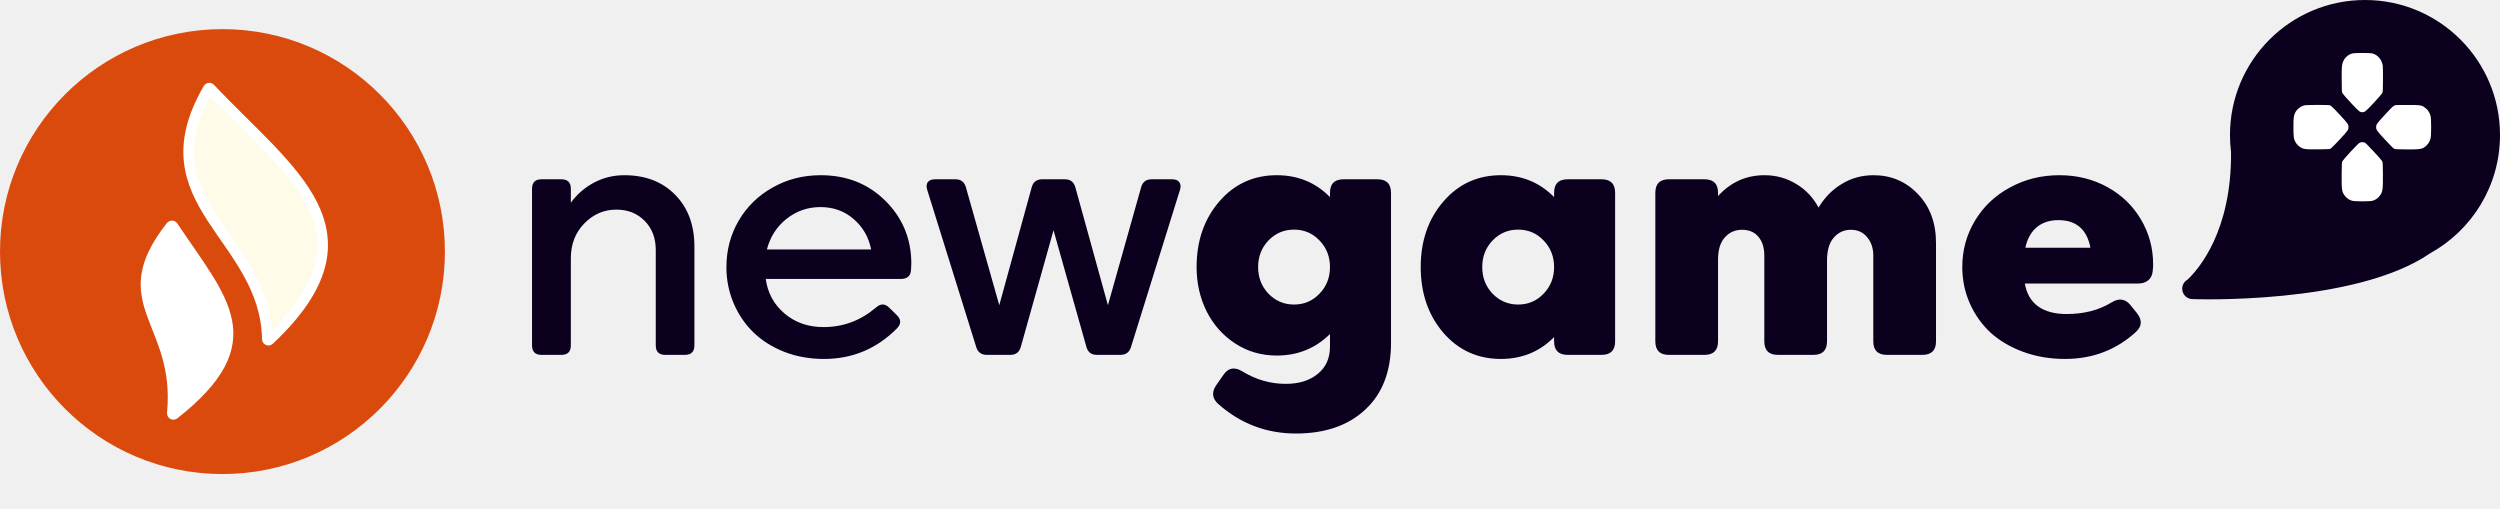
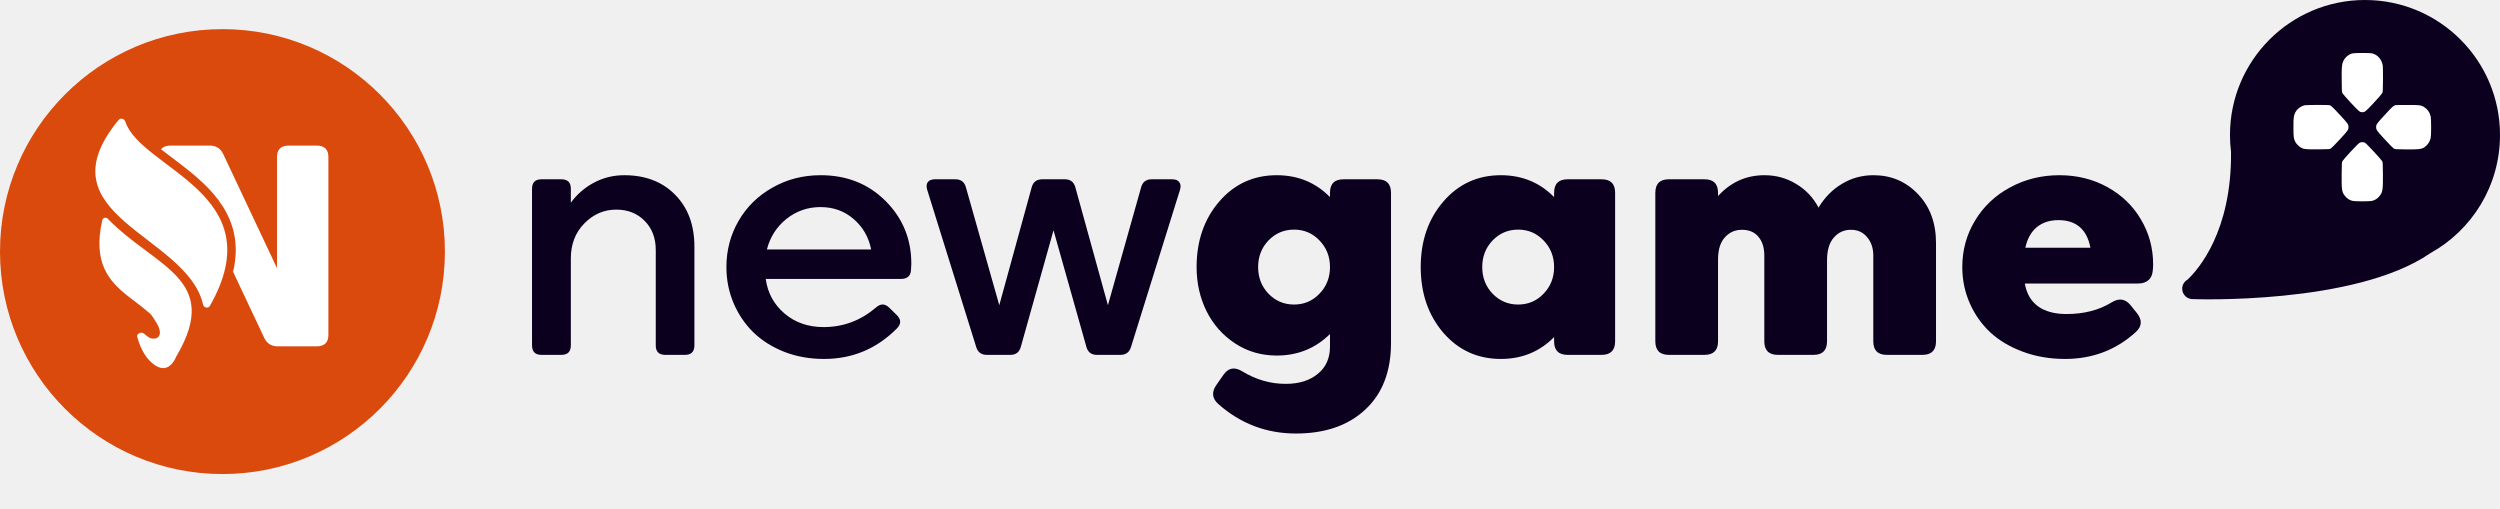
<svg xmlns="http://www.w3.org/2000/svg" width="236" height="48" viewBox="0 0 236 48" fill="none">
  <g clip-path="url(#clip0_2480_1830)">
    <circle cx="21" cy="23.75" r="21" fill="#DB4A0D" />
-     <path d="M19.67 8.369C13.376 19.186 25.054 22.238 25.238 32.017C25.239 32.104 25.349 32.148 25.413 32.088C36.3 21.834 27.275 16.254 19.831 8.347C19.786 8.299 19.704 8.311 19.67 8.369Z" fill="#FEFCE8" stroke="white" />
-     <path d="M16.264 39.01C17.11 30.267 10.361 28.698 16.151 21.361C16.193 21.308 16.278 21.309 16.316 21.365C21.049 28.439 25.133 32.233 16.431 39.1C16.361 39.155 16.256 39.098 16.264 39.01Z" fill="white" stroke="white" />
+     <path d="M17.32 31.578L16.588 33.769C16.584 33.782 16.578 33.795 16.571 33.808C16.028 34.876 15.216 35.138 14.136 34.06C13.597 33.523 13.177 32.644 12.954 31.788C12.874 31.482 13.357 31.288 13.594 31.498C13.779 31.663 13.969 31.805 14.136 31.892C14.532 32.096 15.449 31.966 14.951 30.807C14.823 30.488 14.381 29.911 14.136 29.452C12.024 25.503 15.626 30.016 16.006 30.496C16.029 30.524 16.054 30.546 16.085 30.565L17.189 31.226C17.31 31.298 17.365 31.445 17.32 31.578Z" fill="white" />
+     <path d="M16.697 33.553C20.946 26.282 14.587 25.221 10.167 20.643C10.002 20.472 9.706 20.552 9.654 20.785C7.845 28.837 15.752 27.632 16.078 33.372C16.096 33.685 16.538 33.824 16.697 33.553Z" fill="white" />
+     <path d="M19.175 28.767C17.686 22.134 3.686 20.41 11.205 11.313C11.376 11.107 11.741 11.208 11.824 11.463C13.292 15.987 25.894 18.249 19.803 28.89C19.657 29.145 19.24 29.054 19.175 28.767Z" fill="white" />
+     <path fill-rule="evenodd" clip-rule="evenodd" d="M22.002 25.655L24.937 31.882C25.188 32.423 25.62 32.694 26.233 32.694H29.885C30.628 32.694 31 32.333 31 31.611V14.825C31 14.103 30.628 13.742 29.885 13.742H27.265C26.521 13.742 26.15 14.103 26.15 14.825V25.316L21.077 14.555C20.826 14.013 20.394 13.742 19.78 13.742H16.115C15.689 13.742 15.386 13.861 15.204 14.097C15.501 14.328 15.818 14.566 16.145 14.812C17.147 15.566 18.247 16.393 19.202 17.306C20.547 18.593 21.725 20.154 22.118 22.161C22.327 23.231 22.305 24.39 22.002 25.655ZM21.411 24.402L21.411 24.402C21.876 20.122 18.581 17.644 15.702 15.479L15.702 15.479C15.544 15.36 15.386 15.242 15.231 15.124L15.231 15.124C15.386 15.241 15.544 15.36 15.702 15.479L15.702 15.479C18.581 17.644 21.876 20.122 21.411 24.402Z" fill="white" />
    <path d="M58.928 16.54C60.923 16.54 62.523 17.153 63.728 18.38C64.944 19.607 65.552 21.239 65.552 23.276V32.604C65.552 33.201 65.253 33.5 64.656 33.5H62.8C62.203 33.5 61.904 33.201 61.904 32.604V23.596C61.904 22.476 61.557 21.564 60.864 20.86C60.171 20.145 59.275 19.788 58.176 19.788C57.013 19.788 56.005 20.225 55.152 21.1C54.309 21.964 53.888 23.057 53.888 24.38V32.604C53.888 33.201 53.589 33.5 52.992 33.5H51.12C50.523 33.5 50.224 33.201 50.224 32.604V17.82C50.224 17.223 50.523 16.924 51.12 16.924H52.992C53.589 16.924 53.888 17.223 53.888 17.82V19.132C54.464 18.343 55.189 17.713 56.064 17.244C56.949 16.775 57.904 16.54 58.928 16.54ZM72.285 26.332C72.466 27.655 73.058 28.743 74.061 29.596C75.063 30.449 76.29 30.876 77.741 30.876C79.597 30.876 81.245 30.263 82.685 29.036C83.122 28.641 83.543 28.647 83.949 29.052L84.637 29.724C85.074 30.14 85.09 30.561 84.685 30.988C82.775 32.919 80.477 33.884 77.789 33.884C76.434 33.884 75.181 33.66 74.029 33.212C72.877 32.753 71.901 32.135 71.101 31.356C70.311 30.577 69.693 29.66 69.245 28.604C68.797 27.537 68.573 26.407 68.573 25.212C68.573 23.623 68.957 22.167 69.725 20.844C70.493 19.521 71.559 18.476 72.925 17.708C74.29 16.929 75.805 16.54 77.469 16.54C79.933 16.54 81.975 17.351 83.597 18.972C85.218 20.593 86.029 22.567 86.029 24.892C86.029 25.031 86.018 25.239 85.997 25.516C85.954 26.06 85.634 26.332 85.037 26.332H72.285ZM77.453 19.548C76.247 19.548 75.175 19.921 74.237 20.668C73.309 21.415 72.695 22.375 72.397 23.548H82.237C82.002 22.375 81.447 21.415 80.573 20.668C79.709 19.921 78.669 19.548 77.453 19.548ZM100.524 16.924C101.046 16.924 101.377 17.18 101.516 17.692L104.588 28.812L107.724 17.676C107.862 17.175 108.193 16.924 108.716 16.924H110.652C110.972 16.924 111.196 17.015 111.324 17.196C111.462 17.377 111.484 17.623 111.388 17.932L106.764 32.764C106.614 33.255 106.278 33.5 105.756 33.5H103.548C103.025 33.5 102.694 33.249 102.556 32.748L99.452 21.74L96.364 32.748C96.225 33.249 95.894 33.5 95.372 33.5H93.164C92.641 33.5 92.305 33.255 92.156 32.764L87.532 17.932C87.436 17.623 87.452 17.377 87.58 17.196C87.718 17.015 87.948 16.924 88.268 16.924H90.188C90.71 16.924 91.041 17.175 91.18 17.676L94.332 28.812L97.388 17.692C97.526 17.18 97.857 16.924 98.38 16.924H100.524ZM112.959 25.212C112.959 22.748 113.668 20.689 115.087 19.036C116.516 17.372 118.329 16.54 120.527 16.54C122.521 16.54 124.196 17.228 125.551 18.604V18.204C125.551 17.351 125.977 16.924 126.831 16.924H130.031C130.884 16.924 131.311 17.351 131.311 18.204V32.364C131.311 35.063 130.5 37.164 128.878 38.668C127.268 40.172 125.087 40.924 122.335 40.924C119.54 40.924 117.092 39.991 114.991 38.124C114.415 37.601 114.361 37.004 114.831 36.332L115.503 35.372C115.961 34.711 116.559 34.609 117.295 35.068C118.575 35.847 119.935 36.236 121.375 36.236C122.633 36.236 123.641 35.921 124.399 35.292C125.167 34.673 125.551 33.815 125.551 32.716V31.532C124.175 32.887 122.5 33.564 120.527 33.564C119.076 33.564 117.769 33.185 116.607 32.428C115.444 31.671 114.543 30.657 113.903 29.388C113.273 28.119 112.959 26.727 112.959 25.212ZM119.743 22.7C119.092 23.383 118.767 24.22 118.767 25.212C118.767 26.204 119.092 27.041 119.743 27.724C120.404 28.407 121.209 28.748 122.159 28.748C123.108 28.748 123.908 28.407 124.559 27.724C125.22 27.041 125.551 26.204 125.551 25.212C125.551 24.22 125.22 23.383 124.559 22.7C123.908 22.017 123.108 21.676 122.159 21.676C121.209 21.676 120.404 22.017 119.743 22.7ZM136.243 31.404C134.824 29.74 134.115 27.676 134.115 25.212C134.115 22.748 134.824 20.689 136.243 19.036C137.672 17.372 139.485 16.54 141.683 16.54C143.677 16.54 145.352 17.228 146.707 18.604V18.204C146.707 17.351 147.133 16.924 147.987 16.924H151.187C152.04 16.924 152.467 17.351 152.467 18.204V32.22C152.467 33.073 152.04 33.5 151.187 33.5H147.987C147.133 33.5 146.707 33.073 146.707 32.22V31.82C145.352 33.196 143.677 33.884 141.683 33.884C139.485 33.884 137.672 33.057 136.243 31.404ZM140.899 22.7C140.248 23.383 139.923 24.22 139.923 25.212C139.923 26.204 140.248 27.041 140.899 27.724C141.56 28.407 142.365 28.748 143.315 28.748C144.264 28.748 145.064 28.407 145.715 27.724C146.376 27.041 146.707 26.204 146.707 25.212C146.707 24.22 146.376 23.383 145.715 22.7C145.064 22.017 144.264 21.676 143.315 21.676C142.365 21.676 141.56 22.017 140.899 22.7ZM172.471 32.22C172.471 33.073 172.044 33.5 171.191 33.5H167.831C166.978 33.5 166.551 33.073 166.551 32.22V24.124C166.551 23.377 166.364 22.785 165.991 22.348C165.628 21.911 165.111 21.692 164.439 21.692C163.788 21.692 163.25 21.932 162.823 22.412C162.396 22.881 162.183 23.58 162.183 24.508V32.22C162.183 33.073 161.756 33.5 160.903 33.5H157.543C156.69 33.5 156.263 33.073 156.263 32.22V18.204C156.263 17.351 156.69 16.924 157.543 16.924H160.903C161.756 16.924 162.183 17.351 162.183 18.204V18.508C163.378 17.196 164.839 16.54 166.567 16.54C167.655 16.54 168.647 16.812 169.543 17.356C170.45 17.889 171.159 18.636 171.671 19.596C172.247 18.636 172.983 17.889 173.879 17.356C174.775 16.812 175.767 16.54 176.855 16.54C178.53 16.54 179.932 17.137 181.063 18.332C182.194 19.516 182.759 21.052 182.759 22.94V32.22C182.759 33.073 182.332 33.5 181.479 33.5H178.119C177.266 33.5 176.839 33.073 176.839 32.22V24.124C176.839 23.431 176.647 22.855 176.263 22.396C175.879 21.927 175.367 21.692 174.727 21.692C174.076 21.692 173.538 21.937 173.111 22.428C172.684 22.908 172.471 23.628 172.471 24.588V32.22ZM191.144 26.764C191.304 27.703 191.714 28.417 192.376 28.908C193.048 29.399 193.949 29.644 195.08 29.644C196.722 29.644 198.136 29.281 199.32 28.556C200.024 28.119 200.621 28.199 201.112 28.796L201.72 29.548C202.242 30.209 202.21 30.807 201.624 31.34C199.768 33.036 197.538 33.884 194.936 33.884C193.517 33.884 192.2 33.66 190.984 33.212C189.768 32.764 188.738 32.156 187.896 31.388C187.064 30.609 186.413 29.687 185.944 28.62C185.474 27.553 185.24 26.417 185.24 25.212C185.24 23.612 185.64 22.151 186.44 20.828C187.24 19.495 188.344 18.449 189.752 17.692C191.16 16.924 192.712 16.54 194.408 16.54C196.072 16.54 197.581 16.913 198.936 17.66C200.29 18.407 201.346 19.425 202.104 20.716C202.872 22.007 203.256 23.425 203.256 24.972C203.256 25.175 203.24 25.399 203.208 25.644C203.165 26.007 203.021 26.284 202.776 26.476C202.541 26.668 202.226 26.764 201.832 26.764H191.144ZM194.312 20.78C193.49 20.78 192.808 21.004 192.264 21.452C191.73 21.9 191.373 22.545 191.192 23.388H197.336C197.005 21.649 195.997 20.78 194.312 20.78Z" fill="#0B001D" />
    <path d="M210.51 12.745C210.51 5.706 216.216 0 223.255 0C230.294 0 236 5.706 236 12.745C236 17.555 233.336 21.742 229.402 23.912C222.287 28.817 206.98 28.236 206.98 28.236C206.439 28.236 206 27.796 206 27.255C206 26.886 206.204 26.565 206.505 26.397C207.519 25.438 210.682 21.842 210.609 14.347C210.544 13.822 210.51 13.287 210.51 12.745Z" fill="#0B001D" />
    <path d="M222.027 5.054C221.664 5.161 221.35 5.44 221.19 5.808C221.069 6.087 221.041 6.384 221.058 7.582C221.063 8.621 221.063 8.674 221.129 8.799C221.168 8.87 221.532 9.291 221.939 9.725C222.705 10.544 222.766 10.591 223.003 10.591C223.24 10.591 223.3 10.544 224.066 9.725C224.474 9.291 224.838 8.876 224.877 8.799C224.943 8.674 224.943 8.627 224.954 7.535C224.959 6.799 224.948 6.33 224.932 6.188C224.838 5.624 224.474 5.197 223.973 5.048C223.714 4.983 222.27 4.983 222.027 5.054Z" fill="white" />
    <path d="M217.597 9.932C217.233 9.998 216.847 10.277 216.676 10.615C216.522 10.923 216.5 11.09 216.5 12.004C216.5 12.923 216.522 13.089 216.676 13.392C216.781 13.594 217.035 13.843 217.249 13.956C217.514 14.092 217.751 14.11 218.875 14.098C219.873 14.087 219.917 14.087 220.032 14.015C220.099 13.974 220.49 13.582 220.892 13.143C221.653 12.318 221.697 12.253 221.697 11.998C221.697 11.742 221.653 11.677 220.892 10.852C220.49 10.413 220.104 10.021 220.032 9.98C219.911 9.909 219.873 9.909 218.842 9.903C218.247 9.909 217.69 9.92 217.597 9.932Z" fill="white" />
    <path d="M226.128 9.926C225.946 9.974 225.836 10.069 225.114 10.858C224.353 11.683 224.309 11.742 224.309 12.004C224.309 12.259 224.353 12.324 225.114 13.149C225.516 13.588 225.902 13.98 225.973 14.021C226.089 14.093 226.133 14.093 227.131 14.104C228.525 14.116 228.712 14.081 229.07 13.725C229.263 13.535 229.384 13.321 229.451 13.042C229.517 12.763 229.517 11.25 229.451 10.971C229.357 10.591 229.147 10.294 228.817 10.093C228.563 9.926 228.359 9.903 227.235 9.909C226.679 9.903 226.183 9.915 226.128 9.926Z" fill="white" />
    <path d="M222.777 13.464C222.683 13.499 222.474 13.707 221.923 14.294C221.521 14.728 221.168 15.137 221.129 15.208C221.063 15.339 221.063 15.38 221.052 16.473C221.041 17.962 221.069 18.152 221.405 18.544C221.581 18.751 221.78 18.882 222.039 18.953C222.298 19.024 223.703 19.024 223.962 18.953C224.221 18.882 224.419 18.751 224.596 18.544C224.926 18.158 224.959 17.956 224.948 16.455C224.937 15.38 224.937 15.333 224.871 15.208C224.833 15.137 224.469 14.716 224.061 14.283C223.449 13.63 223.301 13.481 223.196 13.452C223.042 13.404 222.92 13.41 222.777 13.464Z" fill="white" />
  </g>
  <defs>
    <clipPath id="clip0_2480_1830">
      <rect width="236" height="47.5" fill="white" />
    </clipPath>
  </defs>
</svg>
